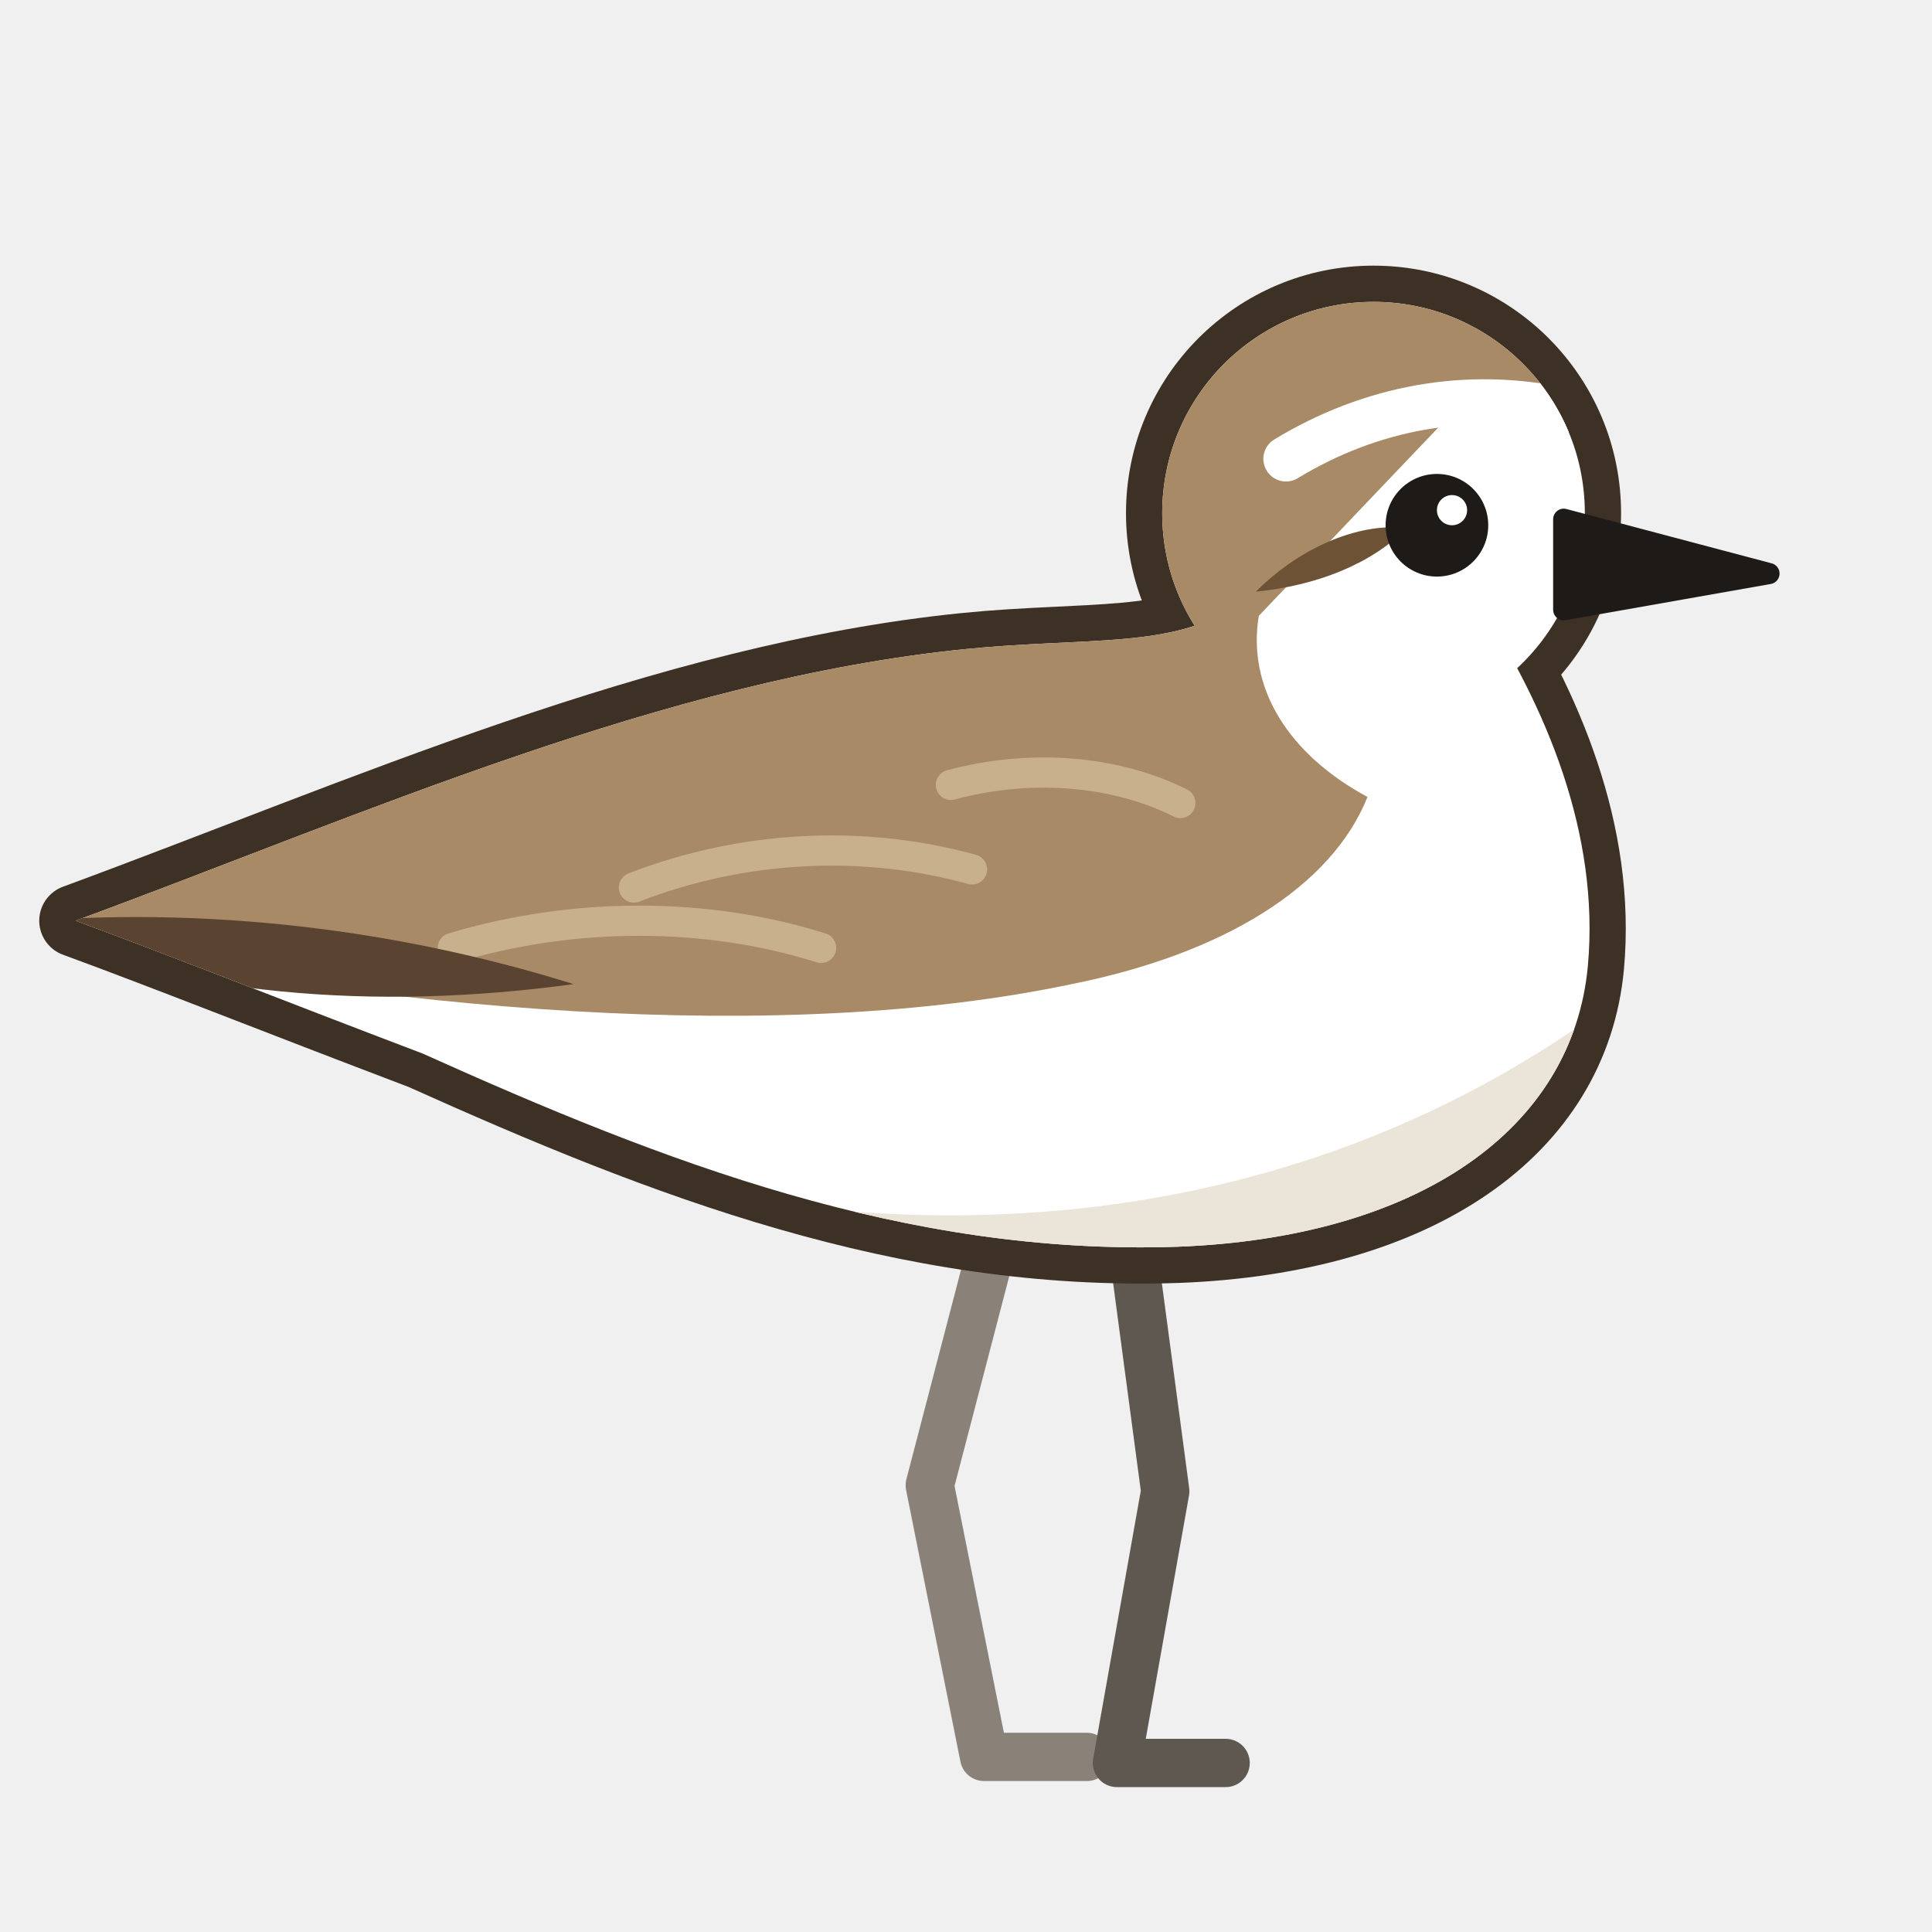
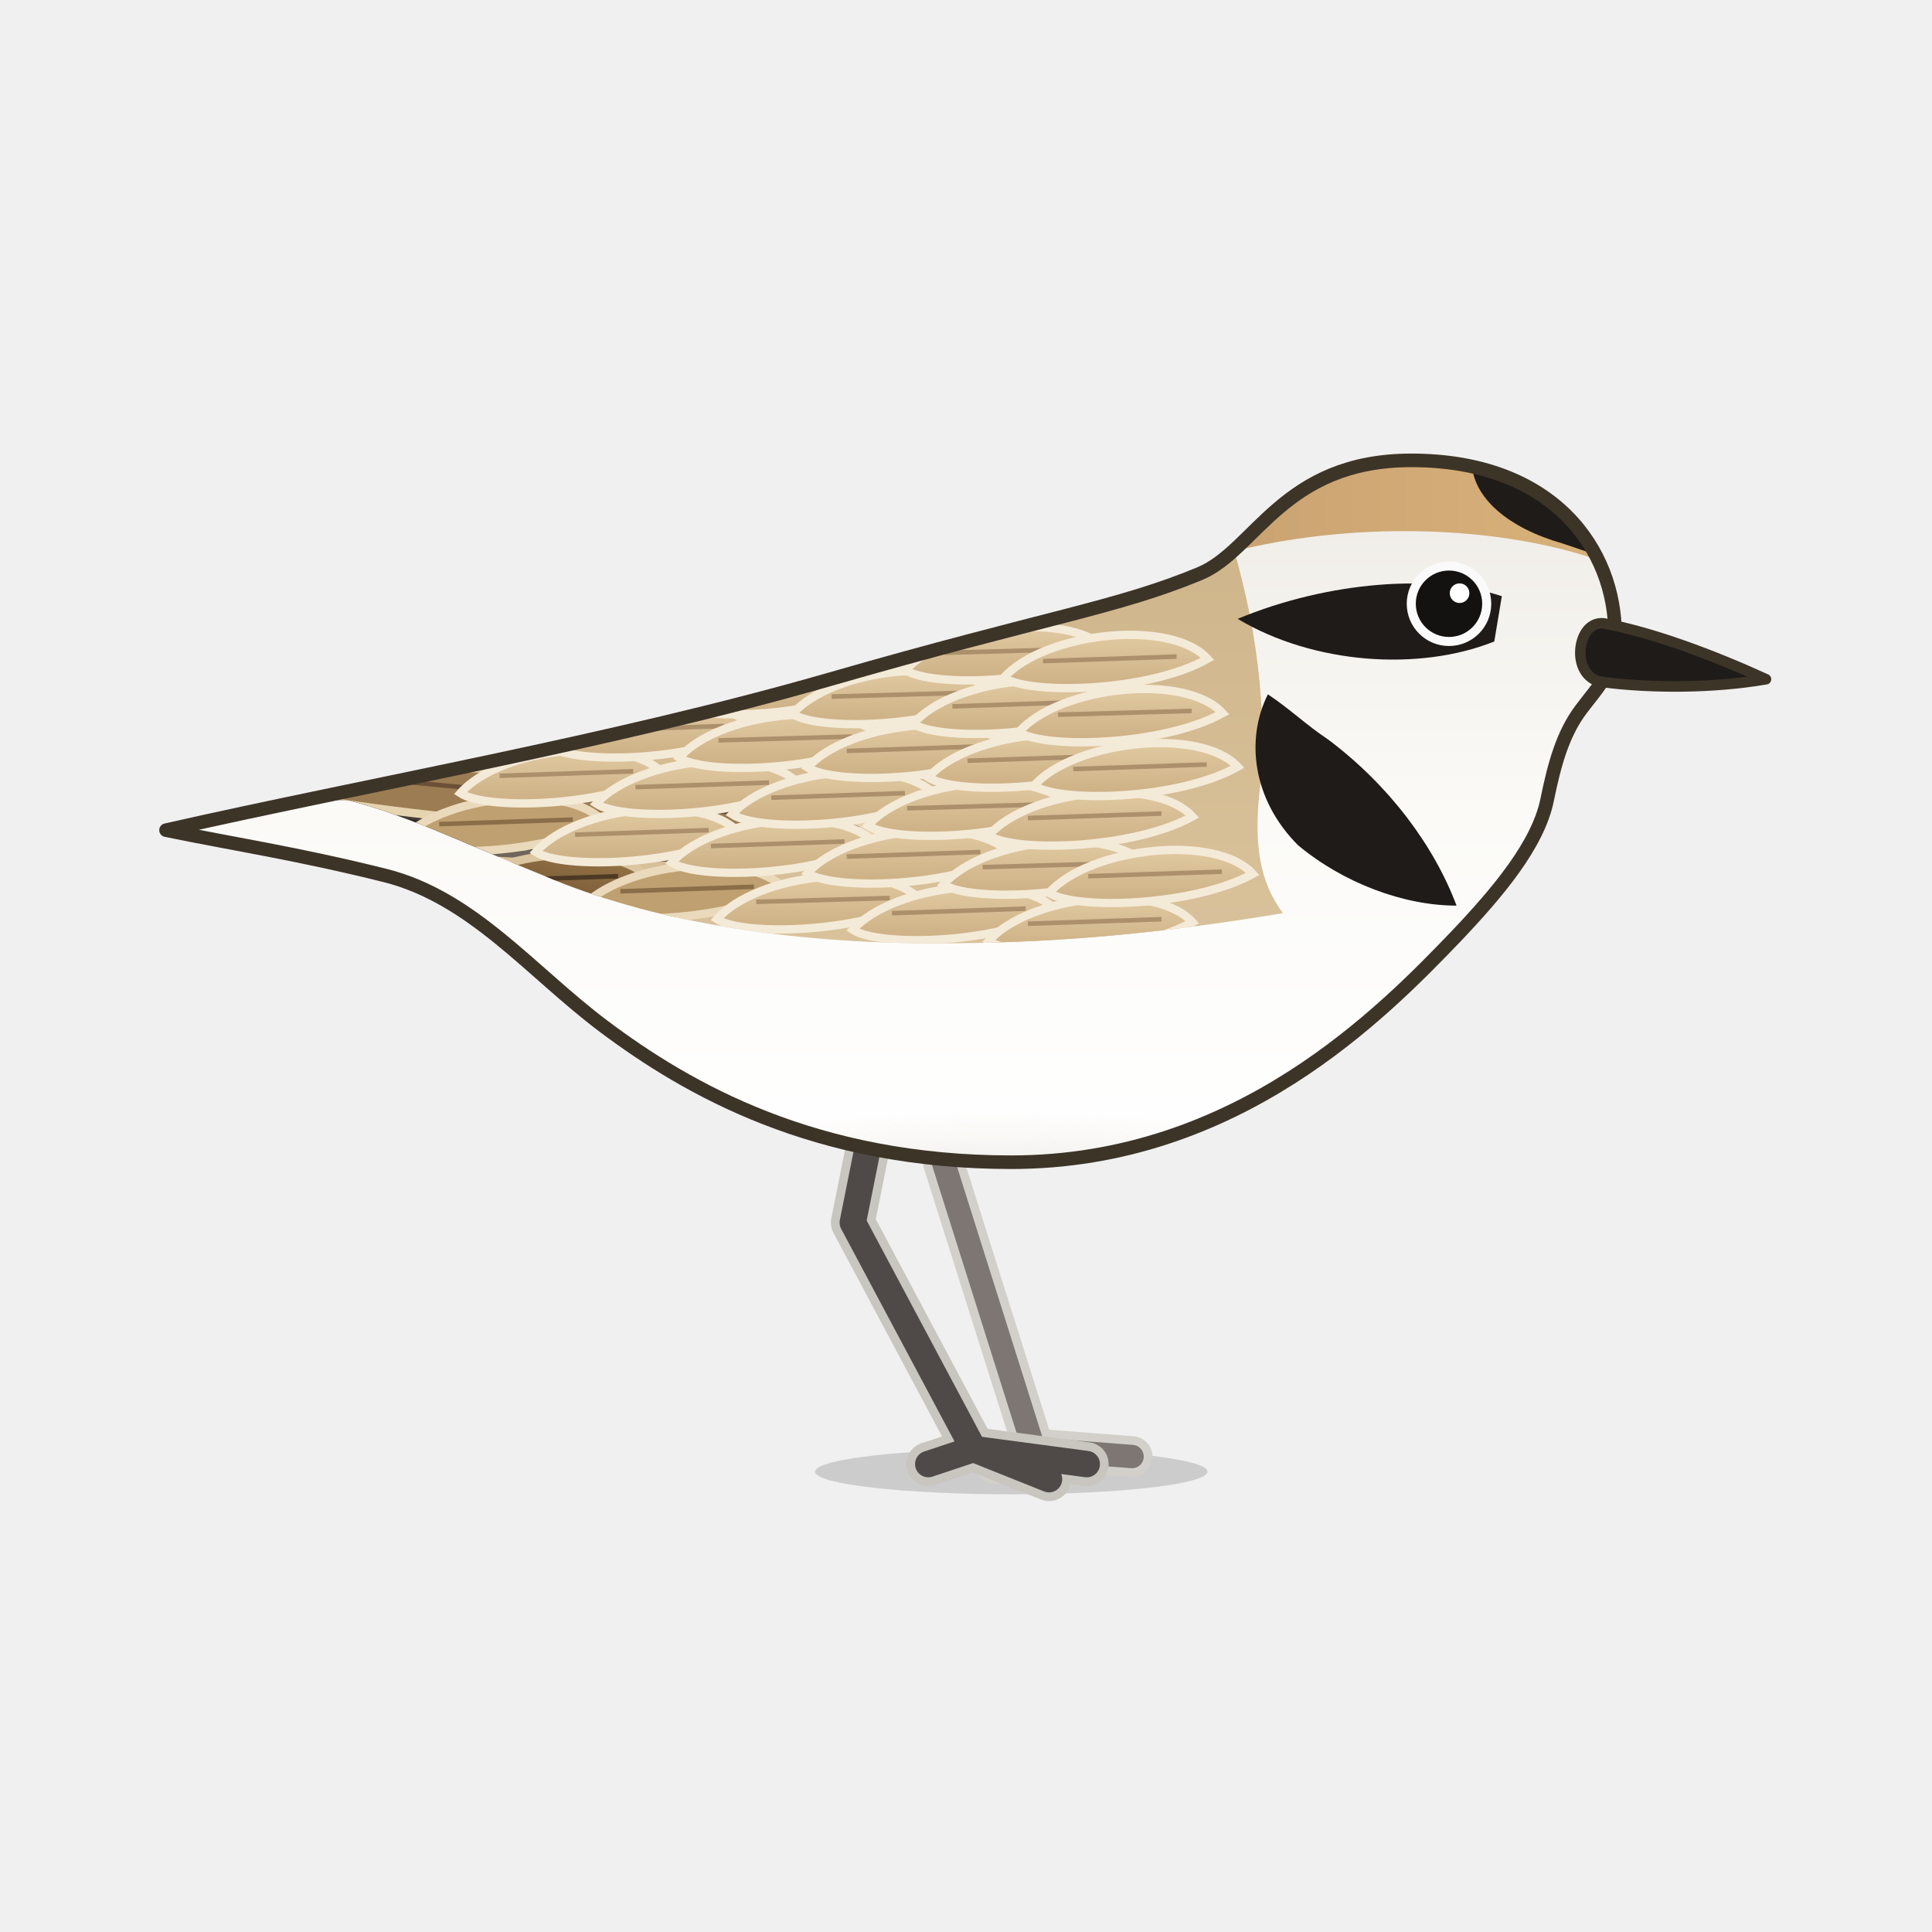
- <svg xmlns="http://www.w3.org/2000/svg" viewBox="0 0 64 64">
+ <svg xmlns="http://www.w3.org/2000/svg" viewBox="0 0 256 256" width="256" height="256">
  <defs>
    <clipPath id="sp-body">
-       <circle cx="45.5" cy="17" r="7" />
-       <path d="M2.5 30.5C12 27 22 22.5 32 21.5c4-.4 7 0 9-1.5L49 20c2.2 3.4 4 7.6 3.6 12-.5 5.4-5.6 9-13.6 9.3-9 .3-17-2.8-25-6.4C9 33 5.5 31.6 2.5 30.5Z" />
+       <path d="M69 61C50.0 61.0 42.0 73.0 42 84C42.0 89.0 44.1 90.8 46.5 94C48.9 97.2 50.0 101.1 51 106C52.2 111.9 57.5 118.2 63 124C72.7 134.1 92.0 154.0 122 154C148.0 154.0 164.8 144.4 176 136C185.6 128.8 193.4 118.9 205 116C216.6 113.1 225.3 111.8 234 110C207.6 104.0 174.8 98.3 146 90C117.2 81.7 108.1 80.6 97 76C89.6 72.9 86.0 61.0 69 61Z" />
    </clipPath>
+     <clipPath id="sp-back">
+       <path d="M94 68C90 80 88 92 89 104C90 112 89 117 86 121C104 124 118 125 132 125C152 125 170 122 184 116C194 112 202 108 210 106L240 106V40H100Z" />
+     </clipPath>
+     <linearGradient id="belly" x1="0" y1="0" x2="0" y2="1">
+       <stop offset="0" stop-color="#eeebe5" />
+       <stop offset=".5" stop-color="#fbfaf7" />
+       <stop offset="1" stop-color="#fff" />
+     </linearGradient>
+     <linearGradient id="mantle" x1="0" y1="0" x2="0" y2="1">
+       <stop offset="0" stop-color="#c9ad80" />
+       <stop offset="1" stop-color="#d9c29b" />
+     </linearGradient>
+     <linearGradient id="cap" x1="0" y1="0" x2="1" y2="0">
+       <stop offset="0" stop-color="#d9b27a" />
+       <stop offset="1" stop-color="#c9a272" />
+     </linearGradient>
+     <linearGradient id="sand" x1="0" y1="0" x2="0" y2="1">
+       <stop offset="0" stop-color="#e0c9a1" />
+       <stop offset="1" stop-color="#cdb084" />
+     </linearGradient>
+     <linearGradient id="brown" x1="0" y1="0" x2="1" y2="1">
+       <stop offset="0" stop-color="#9a7748" />
+       <stop offset="1" stop-color="#6a4e30" />
+     </linearGradient>
+     <radialGradient id="shade" cx=".5" cy=".9" r=".6">
+       <stop offset="0" stop-color="#d9d2c7" stop-opacity=".65" />
+       <stop offset="1" stop-color="#d9d2c7" stop-opacity="0" />
+     </radialGradient>
  </defs>
-   <g stroke-width="1.6" stroke-linecap="round" stroke-linejoin="round" fill="none">
-     <path d="M33.2 40 30.8 49.2 32.6 58.2h3.4" stroke="#8a8279" />
-     <path d="M37.4 40.4 38.6 49.4 37 58.4h3.6" stroke="#5f5850" />
+   <g transform="translate(256 0) scale(-1 1)">
+     <ellipse cx="122" cy="195" rx="26" ry="3" fill="#000" opacity=".15" />
+     <g fill="none" stroke-linecap="round" stroke-linejoin="round">
+       <path d="M131 154 119 192M119 192 106 193M119 192 124 194" stroke="#d3d0cb" stroke-width="5.4" />
+       <path d="M131 154 119 192M119 192 106 193M119 192 124 194" stroke="#7d7672" stroke-width="3.1" />
+       <path d="M141 152 143 162 127 192M127 192 112 194M127 192 117 196M127 192 133 194" stroke="#c9c5bf" stroke-width="5.8" />
+       <path d="M141 152 143 162 127 192M127 192 112 194M127 192 117 196M127 192 133 194" stroke="#4f4a47" stroke-width="3.5" />
+     </g>
+     <path d="M69 61C50.0 61.0 42.0 73.0 42 84C42.0 89.0 44.1 90.8 46.5 94C48.9 97.2 50.0 101.1 51 106C52.2 111.9 57.5 118.2 63 124C72.7 134.1 92.0 154.0 122 154C148.0 154.0 164.8 144.4 176 136C185.6 128.8 193.4 118.9 205 116C216.6 113.1 225.3 111.8 234 110C207.6 104.0 174.8 98.3 146 90C117.2 81.7 108.1 80.6 97 76C89.6 72.9 86.0 61.0 69 61Z" fill="url(#belly)" />
+     <g clip-path="url(#sp-body)">
+       <path d="M40 76C52 70 76 68 96 74V40H40Z" fill="url(#cap)" />
+       <path d="M94 68C90 80 88 92 89 104C90 112 89 117 86 121C104 124 118 125 132 125C152 125 170 122 184 116C194 112 202 108 210 106L240 106V40H100Z" fill="url(#mantle)" />
+       <ellipse cx="124" cy="152" rx="52" ry="12" fill="url(#shade)" />
+       <g clip-path="url(#sp-back)">
+         <path d="M150 113C162.8 106.2 213.6 103.4 232 108C222.3 111.3 174.8 115.2 150 113Z" fill="#2a2420" stroke="#6f655b" stroke-width="1.1" />
+         <path d="M162.3 111.5L215.5 107.2" stroke="#4a4038" stroke-width=".6" opacity=".8" />
+         <path d="M140 110C152.6 102.6 203.5 99.2 222 104C212.4 107.6 164.9 112.2 140 110Z" fill="#9c7c52" stroke="#e6d3b0" stroke-width="1.1" />
+         <path d="M152.2 108.3L205.5 103.3" stroke="#5e4630" stroke-width=".6" opacity=".8" />
+         <path d="M170 116.4C174.9 111 191.6 112.9 197 118.9C193.5 121.2 177.8 120.7 170 116.4Z" fill="url(#brown)" stroke="#dcc6a2" stroke-width="1.1" />
+         <path d="M174.1 116.1L191.8 116.7" stroke="#3e2d1d" stroke-width=".6" opacity=".8" />
+         <path d="M152 117.8C156.9 112.5 173.6 114.3 179 120.3C175.5 122.6 159.8 122.2 152 117.8Z" fill="#bfa070" stroke="#ead9bb" stroke-width="1.1" />
+         <path d="M156.1 117.5L173.8 118.1" stroke="#7d6240" stroke-width=".6" opacity=".8" />
+         <path d="M134 119.3C138.9 113.9 155.6 115.7 161 121.8C157.5 124.1 141.8 123.6 134 119.3Z" fill="url(#sand)" stroke="#f4ead8" stroke-width="1.1" />
+         <path d="M138.1 119L155.8 119.5" stroke="#a08460" stroke-width=".6" opacity=".8" />
+         <path d="M116 120.7C120.9 115.3 137.6 117.2 143 123.2C139.5 125.5 123.8 125.1 116 120.7Z" fill="url(#sand)" stroke="#f4ead8" stroke-width="1.1" />
+         <path d="M120.1 120.4L137.8 121" stroke="#a08460" stroke-width=".6" opacity=".8" />
+         <path d="M98 122.2C102.9 116.8 119.6 118.6 125 124.7C121.5 127 105.8 126.5 98 122.2Z" fill="url(#sand)" stroke="#f4ead8" stroke-width="1.1" />
+         <path d="M102.1 121.8L119.8 122.4" stroke="#a08460" stroke-width=".6" opacity=".8" />
+         <path d="M176 108.9C180.9 103.5 197.6 105.4 203 111.4C199.5 113.7 183.8 113.3 176 108.9Z" fill="#bfa070" stroke="#ead9bb" stroke-width="1.1" />
+         <path d="M180.1 108.6L197.8 109.2" stroke="#7d6240" stroke-width=".6" opacity=".8" />
+         <path d="M158 110.4C162.9 105 179.6 106.8 185 112.9C181.5 115.2 165.8 114.7 158 110.4Z" fill="url(#sand)" stroke="#f4ead8" stroke-width="1.1" />
+         <path d="M162.1 110L179.8 110.6" stroke="#a08460" stroke-width=".6" opacity=".8" />
+         <path d="M140 111.8C144.9 106.4 161.6 108.3 167 114.3C163.5 116.6 147.8 116.1 140 111.8Z" fill="url(#sand)" stroke="#f4ead8" stroke-width="1.1" />
+         <path d="M144.1 111.5L161.8 112.1" stroke="#a08460" stroke-width=".6" opacity=".8" />
+         <path d="M122 113.2C126.9 107.9 143.6 109.7 149 115.7C145.5 118 129.8 117.6 122 113.2Z" fill="url(#sand)" stroke="#f4ead8" stroke-width="1.1" />
+         <path d="M126.1 112.9L143.8 113.5" stroke="#a08460" stroke-width=".6" opacity=".8" />
+         <path d="M104 114.7C108.9 109.3 125.6 111.1 131 117.2C127.5 119.5 111.8 119 104 114.7Z" fill="url(#sand)" stroke="#f4ead8" stroke-width="1.1" />
+         <path d="M108.1 114.4L125.8 114.9" stroke="#a08460" stroke-width=".6" opacity=".8" />
+         <path d="M90 115.8C94.9 110.4 111.6 112.3 117 118.3C113.5 120.6 97.8 120.1 90 115.8Z" fill="url(#sand)" stroke="#f4ead8" stroke-width="1.1" />
+         <path d="M94.1 115.5L111.8 116.1" stroke="#a08460" stroke-width=".6" opacity=".8" />
+         <path d="M168 102.6C172.9 97.2 189.6 99 195 105.1C191.5 107.4 175.8 106.9 168 102.6Z" fill="url(#sand)" stroke="#f4ead8" stroke-width="1.1" />
+         <path d="M172.1 102.2L189.8 102.8" stroke="#a08460" stroke-width=".6" opacity=".8" />
+         <path d="M150 104C154.9 98.6 171.6 100.5 177 106.5C173.5 108.8 157.8 108.3 150 104Z" fill="url(#sand)" stroke="#f4ead8" stroke-width="1.1" />
+         <path d="M154.1 103.7L171.8 104.3" stroke="#a08460" stroke-width=".6" opacity=".8" />
+         <path d="M132 105.4C136.9 100.1 153.6 101.9 159 107.9C155.5 110.2 139.8 109.8 132 105.4Z" fill="url(#sand)" stroke="#f4ead8" stroke-width="1.1" />
+         <path d="M136.1 105.1L153.8 105.7" stroke="#a08460" stroke-width=".6" opacity=".8" />
+         <path d="M114 106.9C118.9 101.5 135.6 103.3 141 109.4C137.5 111.7 121.8 111.2 114 106.9Z" fill="url(#sand)" stroke="#f4ead8" stroke-width="1.1" />
+         <path d="M118.1 106.6L135.8 107.1" stroke="#a08460" stroke-width=".6" opacity=".8" />
+         <path d="M98 108.2C102.9 102.8 119.6 104.6 125 110.7C121.5 113 105.8 112.5 98 108.2Z" fill="url(#sand)" stroke="#f4ead8" stroke-width="1.1" />
+         <path d="M102.1 107.8L119.8 108.4" stroke="#a08460" stroke-width=".6" opacity=".8" />
+         <path d="M156 96.5C160.9 91.1 177.6 93 183 99C179.5 101.3 163.8 100.9 156 96.5Z" fill="url(#sand)" stroke="#f4ead8" stroke-width="1.1" />
+         <path d="M160.1 96.2L177.8 96.8" stroke="#a08460" stroke-width=".6" opacity=".8" />
+         <path d="M139 97.9C143.9 92.5 160.6 94.3 166 100.4C162.5 102.7 146.8 102.2 139 97.9Z" fill="url(#sand)" stroke="#f4ead8" stroke-width="1.1" />
+         <path d="M143.1 97.6L160.8 98.1" stroke="#a08460" stroke-width=".6" opacity=".8" />
+         <path d="M122 99.2C126.9 93.9 143.6 95.7 149 101.7C145.5 104 129.8 103.6 122 99.2Z" fill="url(#sand)" stroke="#f4ead8" stroke-width="1.1" />
+         <path d="M126.1 98.9L143.8 99.5" stroke="#a08460" stroke-width=".6" opacity=".8" />
+         <path d="M106 100.5C110.9 95.1 127.6 97 133 103C129.5 105.3 113.8 104.9 106 100.5Z" fill="url(#sand)" stroke="#f4ead8" stroke-width="1.1" />
+         <path d="M110.1 100.2L127.8 100.8" stroke="#a08460" stroke-width=".6" opacity=".8" />
+         <path d="M92 101.6C96.9 96.3 113.6 98.1 119 104.1C115.5 106.4 99.8 106 92 101.6Z" fill="url(#sand)" stroke="#f4ead8" stroke-width="1.1" />
+         <path d="M96.1 101.3L113.8 101.9" stroke="#a08460" stroke-width=".6" opacity=".8" />
+         <path d="M140 90.8C144.9 85.4 161.6 87.3 167 93.3C163.5 95.6 147.8 95.1 140 90.8Z" fill="url(#sand)" stroke="#f4ead8" stroke-width="1.1" />
+         <path d="M144.1 90.5L161.8 91.1" stroke="#a08460" stroke-width=".6" opacity=".8" />
+         <path d="M124 92.1C128.9 86.7 145.6 88.5 151 94.6C147.5 96.9 131.8 96.4 124 92.1Z" fill="url(#sand)" stroke="#f4ead8" stroke-width="1.1" />
+         <path d="M128.1 91.8L145.8 92.3" stroke="#a08460" stroke-width=".6" opacity=".8" />
+         <path d="M108 93.4C112.9 88 129.6 89.8 135 95.9C131.5 98.2 115.8 97.7 108 93.4Z" fill="url(#sand)" stroke="#f4ead8" stroke-width="1.1" />
+         <path d="M112.1 93L129.8 93.6" stroke="#a08460" stroke-width=".6" opacity=".8" />
+         <path d="M94 94.5C98.9 89.1 115.6 90.9 121 97C117.5 99.3 101.8 98.8 94 94.5Z" fill="url(#sand)" stroke="#f4ead8" stroke-width="1.1" />
+         <path d="M98.1 94.2L115.8 94.7" stroke="#a08460" stroke-width=".6" opacity=".8" />
+         <path d="M124 85.1C128.9 79.7 145.6 81.5 151 87.6C147.5 89.9 131.8 89.4 124 85.1Z" fill="url(#sand)" stroke="#f4ead8" stroke-width="1.1" />
+         <path d="M128.1 84.8L145.8 85.3" stroke="#a08460" stroke-width=".6" opacity=".8" />
+         <path d="M109 86.3C113.9 80.9 130.6 82.7 136 88.8C132.5 91.1 116.8 90.6 109 86.3Z" fill="url(#sand)" stroke="#f4ead8" stroke-width="1.1" />
+         <path d="M113.1 86L130.8 86.5" stroke="#a08460" stroke-width=".6" opacity=".8" />
+         <path d="M96 87.3C100.9 81.9 117.6 83.8 123 89.8C119.5 92.1 103.8 91.7 96 87.3Z" fill="url(#sand)" stroke="#f4ead8" stroke-width="1.1" />
+         <path d="M100.1 87L117.8 87.6" stroke="#a08460" stroke-width=".6" opacity=".8" />
+       </g>
+       <path d="M41 75C43 67 51 62 61 61C61 66 56 70 49 72C46 73 43 74 41 75Z" fill="#1f1b18" />
+       <path d="M57 79C66 76 80 77 92 82C82 88 68 89 58 85Z" fill="#1f1b18" />
+       <path d="M88 92C91 98 90 106 84 112C78 117 70 120 63 120C66 112 72 104 80 98C83 96 85 94 88 92Z" fill="#1f1b18" />
+     </g>
+     <path d="M69 61C50.0 61.0 42.0 73.0 42 84C42.0 89.0 44.1 90.8 46.5 94C48.9 97.2 50.0 101.1 51 106C52.2 111.9 57.5 118.2 63 124C72.7 134.1 92.0 154.0 122 154C148.0 154.0 164.8 144.4 176 136C185.6 128.8 193.4 118.9 205 116C216.6 113.1 225.3 111.8 234 110C207.6 104.0 174.8 98.3 146 90C117.2 81.7 108.1 80.6 97 76C89.6 72.9 86.0 61.0 69 61Z" fill="none" stroke="#3d3428" stroke-width="1.8" stroke-linejoin="round" />
+     <path d="M43.5 82.6C37 83.8 29 86.8 22 90C29 91.2 37 91.2 43.5 90.4C45.6 90.2 46.6 88.4 46.6 86.5C46.6 84.6 45.6 82.4 43.5 82.6Z" fill="#1f1b18" stroke="#3d3428" stroke-width="1.4" stroke-linejoin="round" />
+     <circle cx="64" cy="80" r="5.6" fill="#fafafa" />
+     <circle cx="64" cy="80" r="4.4" fill="#141210" />
+     <circle cx="62.6" cy="78.6" r="1.3" fill="#fff" />
  </g>
-   <g fill="#3d3125" stroke="#3d3125" stroke-width="2.4" stroke-linejoin="round">
-     <circle cx="45.5" cy="17" r="7" />
-     <path d="M2.5 30.5C12 27 22 22.5 32 21.5c4-.4 7 0 9-1.5L49 20c2.2 3.4 4 7.6 3.6 12-.5 5.4-5.6 9-13.6 9.3-9 .3-17-2.8-25-6.4C9 33 5.5 31.6 2.5 30.5Z" />
-   </g>
-   <g fill="#fff">
-     <circle cx="45.5" cy="17" r="7" />
-     <path d="M2.5 30.5C12 27 22 22.5 32 21.5c4-.4 7 0 9-1.5L49 20c2.2 3.4 4 7.6 3.6 12-.5 5.4-5.6 9-13.6 9.3-9 .3-17-2.8-25-6.4C9 33 5.5 31.6 2.5 30.5Z" />
-   </g>
-   <g clip-path="url(#sp-body)">
-     <path d="M14 36.5c10 4.6 26 6.4 39-3V46H14Z" fill="#ebe4d8" />
-     <path d="M0 30.8C13 33.6 26 34.6 35.5 32.6c5-1 8.6-3.2 9.8-6.2-2.6-1.4-4-3.6-3.6-6L47.8 14c1.4-1 3-1.4 4.8-1.1L54 0H0Z" fill="#a98a66" />
-     <path d="M42.6 15.2c2.8-1.7 6-2.3 9.2-1.6" stroke="#fff" stroke-width="1.5" stroke-linecap="round" fill="none" />
-     <path d="M41.6 19.6c1.6-1.6 3.6-2.3 5-2.1-1.2 1.2-3 1.9-5 2.1Z" fill="#6e5236" />
-     <g fill="none" stroke="#c9b08c" stroke-width="1" stroke-linecap="round">
-       <path d="M21 29.4c3.6-1.4 7.6-1.6 11.2-.6" />
-       <path d="M15 31.4c4-1.2 8.4-1.2 12.2 0" />
-       <path d="M31.5 26c2.6-.7 5.4-.5 7.6.6" />
-     </g>
-     <path d="M0 30.6c6-.6 12.6 0 19 2-6.6.9-13 .4-19-2Z" fill="#5a4330" />
-   </g>
-   <circle cx="47.6" cy="17.4" r="1.7" fill="#1d1a17" />
-   <circle cx="48.1" cy="16.9" r=".5" fill="#fff" />
-   <path d="M51.8 17.2 58.6 19 51.8 20.2Z" fill="#1d1a17" stroke="#1d1a17" stroke-width=".7" stroke-linejoin="round" />
</svg>
